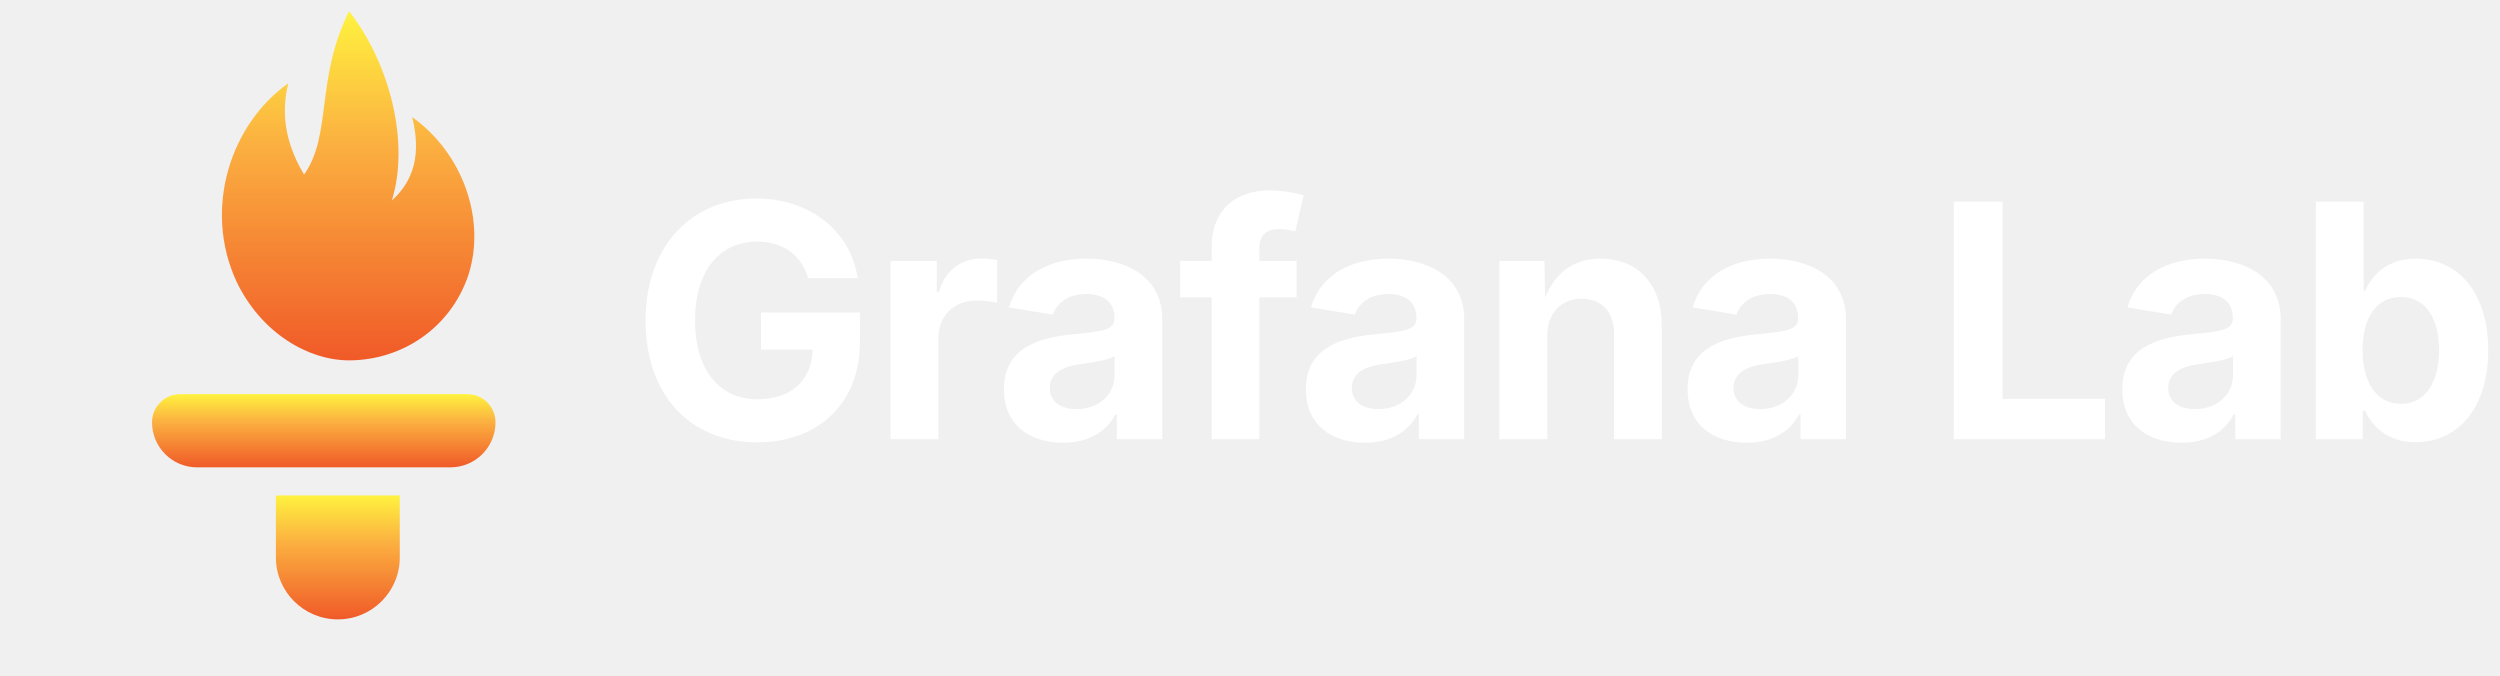
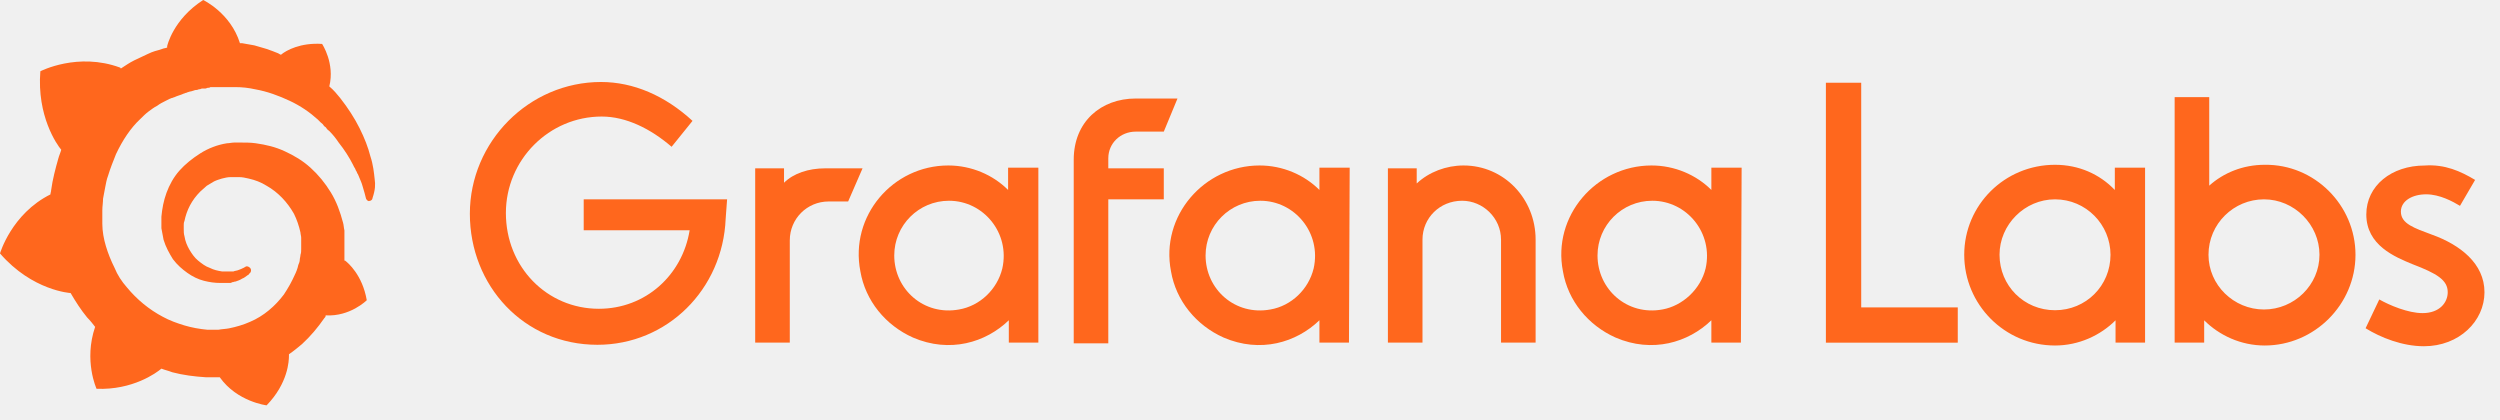
- <svg xmlns="http://www.w3.org/2000/svg" viewBox="0 0 222 60" width="222" height="60" role="img" aria-label="Grafana Labs">
-   <defs>
-     <linearGradient id="gflogo" x1="0" y1="0" x2="0" y2="1">
-       <stop offset="0" stop-color="#FFF23F" />
-       <stop offset="0.38" stop-color="#FBB040" />
-       <stop offset="1" stop-color="#F05A28" />
-     </linearGradient>
-   </defs>
-   <g fill="url(#gflogo)" transform="translate(0,-3)">
-     <path d="M31 4 C 28 10 29.5 15 27 18.5 C 25.2 15.5 25 12.8 25.6 10.4 C 20.5 14 18 21.5 21 28 C 23.2 32.6 27.4 35 31 35 C 35.6 35 40 32.2 41.6 27.4 C 43.2 22.4 41 16.5 36.6 13.4 C 37.4 16.6 36.8 19 34.8 20.8 C 36.4 15.6 34.6 8.6 31 4 Z" />
-     <path d="M18.5 38 h23 a2.5 2.5 0 0 1 2.5 2.5 a4 4 0 0 1 -4 4 h-22.5 a4 4 0 0 1 -4 -4 a2.5 2.5 0 0 1 2.5 -2.5 Z" />
-     <path d="M24.5 47 h11 v5.5 a5.5 5.5 0 0 1 -11 0 Z" />
-   </g>
-   <text x="56" y="39" font-family="Inter, 'Segoe UI', Helvetica, Arial, sans-serif" font-size="29" font-weight="700" letter-spacing="-0.5" fill="#FFFFFF">Grafana Labs</text>
+ <svg xmlns="http://www.w3.org/2000/svg" width="143" height="24" viewBox="0 0 143 24" fill="none">
+   <path d="M138.691 9.468C139.845 9.386 140.752 9.797 141.576 10.291L140.711 11.774C140.299 11.527 139.556 11.115 138.773 11.115C137.99 11.116 137.331 11.486 137.331 12.104C137.331 12.804 138.114 13.05 139.104 13.421C140.711 13.998 142.112 15.069 142.112 16.716C142.112 18.363 140.67 19.805 138.65 19.805C137.414 19.805 136.177 19.311 135.312 18.776L136.095 17.128C136.672 17.458 137.743 17.91 138.567 17.91C139.557 17.91 140.01 17.293 140.01 16.716C140.01 16.016 139.392 15.645 137.99 15.11C137.001 14.698 135.353 14.038 135.353 12.268C135.353 10.621 136.796 9.468 138.691 9.468ZM117.547 9.426C118.907 9.426 120.102 9.961 120.968 10.867V9.591H122.698V19.598H121.009V18.322C120.143 19.186 118.907 19.763 117.547 19.763C114.662 19.763 112.354 17.415 112.354 14.573C112.354 11.732 114.662 9.426 117.547 9.426ZM126.368 10.62C127.192 9.879 128.305 9.426 129.541 9.426C132.385 9.385 134.734 11.732 134.734 14.573C134.734 17.415 132.385 19.763 129.541 19.763C128.181 19.763 126.945 19.186 126.079 18.322V19.598H124.39V5.555H126.368V10.62ZM106.461 17.582H111.984V19.6H104.441V4.733H106.461V17.582ZM117.547 11.402C115.816 11.402 114.373 12.844 114.373 14.573C114.373 16.344 115.775 17.745 117.547 17.745C119.319 17.745 120.721 16.344 120.721 14.573C120.72 12.844 119.319 11.403 117.547 11.402ZM129.5 11.402C127.769 11.403 126.326 12.803 126.326 14.573C126.326 16.303 127.769 17.703 129.5 17.703C131.231 17.703 132.674 16.303 132.674 14.573C132.674 12.844 131.231 11.402 129.5 11.402Z" fill="#FF671D" />
+   <path d="M41.508 12.514C41.343 16.55 38.169 19.722 34.171 19.722C29.967 19.722 26.876 16.345 26.876 12.226C26.876 8.108 30.256 4.69 34.377 4.69C36.232 4.69 38.045 5.472 39.612 6.914L38.416 8.396C37.221 7.367 35.82 6.666 34.419 6.666C31.41 6.666 28.937 9.137 28.937 12.185C28.937 15.274 31.286 17.662 34.254 17.662C36.933 17.662 39.035 15.727 39.447 13.173H33.388V11.403H41.59L41.508 12.514Z" fill="#FF671D" />
+   <path d="M48.514 11.524H47.401C46.165 11.524 45.176 12.512 45.176 13.747V19.596H43.197V9.629H44.846V10.453C45.382 9.917 46.247 9.629 47.195 9.629H49.338L48.514 11.524Z" fill="#FF671D" />
+   <path d="M59.394 19.596H57.704V18.319C56.385 19.596 54.324 20.214 52.222 19.308C50.656 18.608 49.502 17.207 49.213 15.519C48.595 12.348 51.068 9.465 54.242 9.465C55.561 9.465 56.797 10 57.663 10.865V9.589H59.394V19.596ZM57.333 15.354C57.786 13.336 56.261 11.483 54.283 11.483C52.552 11.483 51.151 12.883 51.151 14.613C51.151 16.549 52.84 18.072 54.86 17.702C56.055 17.496 57.044 16.549 57.333 15.354Z" fill="#FF671D" />
+   <path d="M63.395 9.053V9.63H66.569V11.401H63.395V19.637H61.417V9.136C61.417 6.953 62.983 5.635 64.962 5.635H67.352L66.569 7.529H64.962C64.096 7.529 63.395 8.188 63.395 9.053Z" fill="#FF671D" />
+   <path d="M77.161 19.596H75.471V18.319C74.152 19.596 72.091 20.214 69.99 19.308C68.423 18.608 67.269 17.207 66.981 15.519C66.362 12.348 68.877 9.465 72.05 9.465C73.369 9.465 74.606 10 75.471 10.865V9.589H77.202L77.161 19.596ZM75.141 15.354C75.595 13.336 74.07 11.483 72.091 11.483C70.361 11.483 68.959 12.883 68.959 14.613C68.959 16.549 70.649 18.072 72.669 17.702C73.864 17.496 74.853 16.549 75.141 15.354Z" fill="#FF671D" />
+   <path d="M87.837 13.707V19.596H85.859V13.707C85.859 12.471 84.828 11.483 83.633 11.483C82.355 11.483 81.366 12.471 81.366 13.707V19.596H79.388V9.63H81.036V10.495C81.737 9.836 82.726 9.465 83.715 9.465C86.023 9.465 87.837 11.36 87.837 13.707Z" fill="#FF671D" />
+   <path d="M99.58 19.596H97.89V18.319C96.571 19.596 94.51 20.214 92.409 19.308C90.842 18.608 89.688 17.207 89.4 15.519C88.781 12.348 91.296 9.465 94.469 9.465C95.788 9.465 97.025 10 97.89 10.865V9.589H99.621L99.58 19.596ZM97.561 15.354C98.014 13.336 96.489 11.483 94.51 11.483C92.779 11.483 91.378 12.883 91.378 14.613C91.378 16.549 93.068 18.072 95.088 17.702C96.242 17.496 97.272 16.549 97.561 15.354Z" fill="#FF671D" />
+   <path d="M21.432 10.255C21.391 9.884 21.35 9.431 21.185 8.937C21.061 8.443 20.855 7.907 20.567 7.331C20.278 6.754 19.907 6.178 19.454 5.601C19.289 5.395 19.083 5.148 18.836 4.942C19.165 3.624 18.424 2.512 18.424 2.512C17.187 2.43 16.363 2.883 16.074 3.13C16.033 3.13 15.992 3.089 15.909 3.048C15.703 2.965 15.497 2.883 15.25 2.8C15.003 2.718 14.796 2.677 14.549 2.595C14.302 2.553 14.055 2.512 13.849 2.471C13.807 2.471 13.766 2.471 13.725 2.471C13.189 0.741 11.623 0 11.623 0C9.892 1.112 9.562 2.636 9.562 2.636C9.562 2.636 9.562 2.677 9.562 2.718C9.48 2.759 9.356 2.759 9.274 2.8C9.15 2.842 9.026 2.883 8.861 2.924C8.738 2.965 8.614 3.006 8.449 3.089C8.202 3.212 7.913 3.336 7.666 3.459C7.419 3.583 7.172 3.748 6.924 3.912C6.883 3.912 6.883 3.871 6.883 3.871C4.451 2.965 2.308 4.077 2.308 4.077C2.102 6.631 3.256 8.278 3.503 8.566C3.462 8.731 3.38 8.896 3.338 9.06C3.174 9.637 3.009 10.255 2.926 10.872C2.926 10.955 2.885 11.037 2.885 11.12C0.659 12.231 0 14.496 0 14.496C1.855 16.638 4.039 16.762 4.039 16.762C4.328 17.256 4.616 17.709 4.987 18.162C5.152 18.327 5.317 18.532 5.441 18.697C4.781 20.633 5.523 22.239 5.523 22.239C7.584 22.321 8.944 21.333 9.232 21.086C9.438 21.168 9.645 21.209 9.851 21.292C10.469 21.456 11.128 21.539 11.788 21.58C11.953 21.58 12.117 21.58 12.282 21.58H12.365H12.406H12.488H12.571C13.56 22.98 15.25 23.186 15.25 23.186C16.486 21.91 16.528 20.633 16.528 20.345C16.528 20.303 16.528 20.303 16.528 20.303V20.262C16.775 20.098 17.022 19.892 17.27 19.686C17.764 19.233 18.176 18.738 18.547 18.203C18.588 18.162 18.63 18.121 18.63 18.038C20.031 18.121 20.979 17.173 20.979 17.173C20.732 15.732 19.907 15.032 19.742 14.908C19.742 14.908 19.742 14.908 19.701 14.908C19.701 14.826 19.701 14.744 19.701 14.661C19.701 14.496 19.701 14.332 19.701 14.208V14.002V13.961V13.92C19.701 13.879 19.701 13.879 19.701 13.879V13.796V13.673C19.701 13.632 19.701 13.591 19.701 13.549C19.701 13.508 19.701 13.467 19.701 13.426V13.302V13.179C19.66 13.014 19.66 12.849 19.619 12.726C19.454 12.108 19.248 11.531 18.918 10.996C18.588 10.461 18.217 10.008 17.764 9.596C17.311 9.184 16.816 8.896 16.28 8.649C15.745 8.401 15.209 8.278 14.632 8.195C14.343 8.154 14.096 8.154 13.807 8.154H13.725H13.684H13.643H13.601H13.519C13.478 8.154 13.436 8.154 13.395 8.154C13.271 8.154 13.107 8.195 12.983 8.195C12.447 8.278 11.911 8.484 11.458 8.772C11.005 9.06 10.592 9.39 10.263 9.76C9.933 10.131 9.686 10.584 9.521 11.037C9.356 11.49 9.274 11.943 9.232 12.396C9.232 12.52 9.232 12.602 9.232 12.726C9.232 12.767 9.232 12.767 9.232 12.808V12.89C9.232 12.932 9.232 13.014 9.232 13.055C9.274 13.261 9.315 13.508 9.356 13.714C9.48 14.126 9.686 14.496 9.892 14.826C10.139 15.155 10.428 15.403 10.716 15.608C11.005 15.814 11.334 15.979 11.664 16.061C11.994 16.144 12.282 16.185 12.612 16.185C12.653 16.185 12.694 16.185 12.736 16.185H12.777H12.818C12.859 16.185 12.901 16.185 12.901 16.185C12.901 16.185 12.901 16.185 12.942 16.185H12.983H13.024C13.066 16.185 13.107 16.185 13.148 16.185C13.189 16.185 13.23 16.185 13.271 16.144C13.354 16.144 13.395 16.103 13.478 16.103C13.601 16.061 13.725 16.02 13.849 15.938C13.972 15.897 14.055 15.814 14.178 15.732C14.22 15.732 14.22 15.691 14.261 15.65C14.384 15.567 14.384 15.403 14.302 15.32C14.22 15.238 14.096 15.197 14.013 15.279C13.972 15.279 13.972 15.32 13.931 15.32C13.849 15.361 13.766 15.403 13.643 15.444C13.56 15.485 13.436 15.485 13.354 15.526C13.313 15.526 13.23 15.526 13.189 15.526C13.148 15.526 13.148 15.526 13.107 15.526C13.066 15.526 13.066 15.526 13.024 15.526C12.983 15.526 12.983 15.526 12.942 15.526C12.901 15.526 12.859 15.526 12.859 15.526H12.818H12.777C12.736 15.526 12.736 15.526 12.694 15.526C12.447 15.485 12.241 15.444 11.994 15.32C11.746 15.238 11.54 15.073 11.334 14.908C11.128 14.744 10.963 14.496 10.84 14.291C10.716 14.085 10.592 13.796 10.551 13.508C10.51 13.385 10.51 13.22 10.51 13.096C10.51 13.055 10.51 13.014 10.51 12.973V12.932V12.89C10.51 12.808 10.51 12.726 10.551 12.643C10.675 12.025 10.963 11.449 11.458 10.955C11.582 10.831 11.705 10.749 11.829 10.625C11.953 10.543 12.117 10.461 12.241 10.378C12.406 10.296 12.571 10.255 12.694 10.213C12.859 10.172 13.024 10.131 13.189 10.131C13.271 10.131 13.354 10.131 13.436 10.131C13.478 10.131 13.478 10.131 13.478 10.131H13.56H13.601H13.684C13.849 10.131 14.055 10.172 14.22 10.213C14.59 10.296 14.92 10.419 15.25 10.625C15.909 10.996 16.445 11.572 16.816 12.231C16.981 12.561 17.105 12.932 17.187 13.302C17.187 13.385 17.228 13.508 17.228 13.591V13.673V13.755C17.228 13.796 17.228 13.796 17.228 13.838C17.228 13.879 17.228 13.879 17.228 13.92V14.002V14.085C17.228 14.126 17.228 14.208 17.228 14.249C17.228 14.373 17.228 14.455 17.187 14.579C17.187 14.661 17.146 14.785 17.146 14.867C17.146 14.95 17.105 15.073 17.063 15.155C17.022 15.361 16.94 15.567 16.857 15.732C16.692 16.103 16.486 16.473 16.239 16.844C15.745 17.503 15.085 18.079 14.302 18.409C13.931 18.574 13.519 18.697 13.107 18.78C12.901 18.821 12.694 18.821 12.488 18.862H12.447H12.406H12.324H12.241H12.2C12.2 18.862 12.241 18.862 12.2 18.862C12.076 18.862 11.994 18.862 11.87 18.862C11.417 18.821 10.963 18.738 10.551 18.615C10.139 18.491 9.686 18.327 9.315 18.121C8.532 17.709 7.831 17.132 7.254 16.432C6.965 16.103 6.718 15.732 6.553 15.32C6.347 14.908 6.182 14.496 6.059 14.085C5.935 13.673 5.853 13.22 5.853 12.808V12.726V12.684V12.602V12.355V12.314V12.231V12.19C5.853 12.149 5.853 12.067 5.853 12.025C5.853 11.82 5.894 11.572 5.894 11.367C5.935 11.161 5.976 10.914 6.018 10.708C6.059 10.502 6.1 10.255 6.182 10.049C6.306 9.637 6.471 9.225 6.636 8.813C7.007 8.031 7.46 7.331 8.037 6.795C8.161 6.672 8.326 6.507 8.49 6.383C8.655 6.26 8.82 6.136 8.985 6.054C9.15 5.93 9.315 5.848 9.48 5.766C9.562 5.724 9.645 5.683 9.727 5.642C9.768 5.642 9.809 5.601 9.851 5.601C9.892 5.601 9.933 5.56 9.974 5.56C10.139 5.477 10.345 5.436 10.51 5.354C10.551 5.354 10.592 5.313 10.634 5.313C10.675 5.313 10.716 5.271 10.757 5.271C10.84 5.23 10.963 5.23 11.046 5.189C11.087 5.189 11.128 5.148 11.211 5.148C11.252 5.148 11.293 5.148 11.376 5.107C11.417 5.107 11.458 5.107 11.54 5.066H11.623H11.705C11.746 5.066 11.788 5.066 11.87 5.024C11.911 5.024 11.994 5.024 12.035 4.983C12.076 4.983 12.159 4.983 12.2 4.983C12.241 4.983 12.282 4.983 12.324 4.983H12.406H12.447H12.488C12.53 4.983 12.612 4.983 12.653 4.983H12.736C12.736 4.983 12.777 4.983 12.736 4.983H12.777C12.818 4.983 12.859 4.983 12.901 4.983C13.107 4.983 13.271 4.983 13.478 4.983C13.849 4.983 14.22 5.024 14.59 5.107C15.291 5.23 15.951 5.477 16.569 5.766C17.187 6.054 17.723 6.425 18.176 6.836C18.217 6.878 18.217 6.878 18.259 6.919C18.3 6.96 18.3 6.96 18.341 7.001C18.382 7.042 18.465 7.084 18.506 7.166C18.547 7.248 18.63 7.248 18.671 7.331C18.712 7.413 18.794 7.454 18.836 7.495C19.042 7.701 19.207 7.907 19.372 8.154C19.701 8.566 19.99 9.019 20.196 9.431C20.196 9.472 20.237 9.472 20.237 9.513C20.237 9.555 20.278 9.555 20.278 9.596C20.32 9.637 20.32 9.678 20.361 9.76C20.402 9.802 20.402 9.843 20.443 9.925C20.484 9.966 20.484 10.008 20.526 10.09C20.608 10.296 20.69 10.461 20.732 10.625C20.814 10.914 20.896 11.161 20.938 11.367C20.979 11.449 21.061 11.531 21.144 11.49C21.226 11.49 21.309 11.408 21.309 11.325C21.474 10.831 21.474 10.543 21.432 10.255Z" fill="#FF671D" />
</svg>
